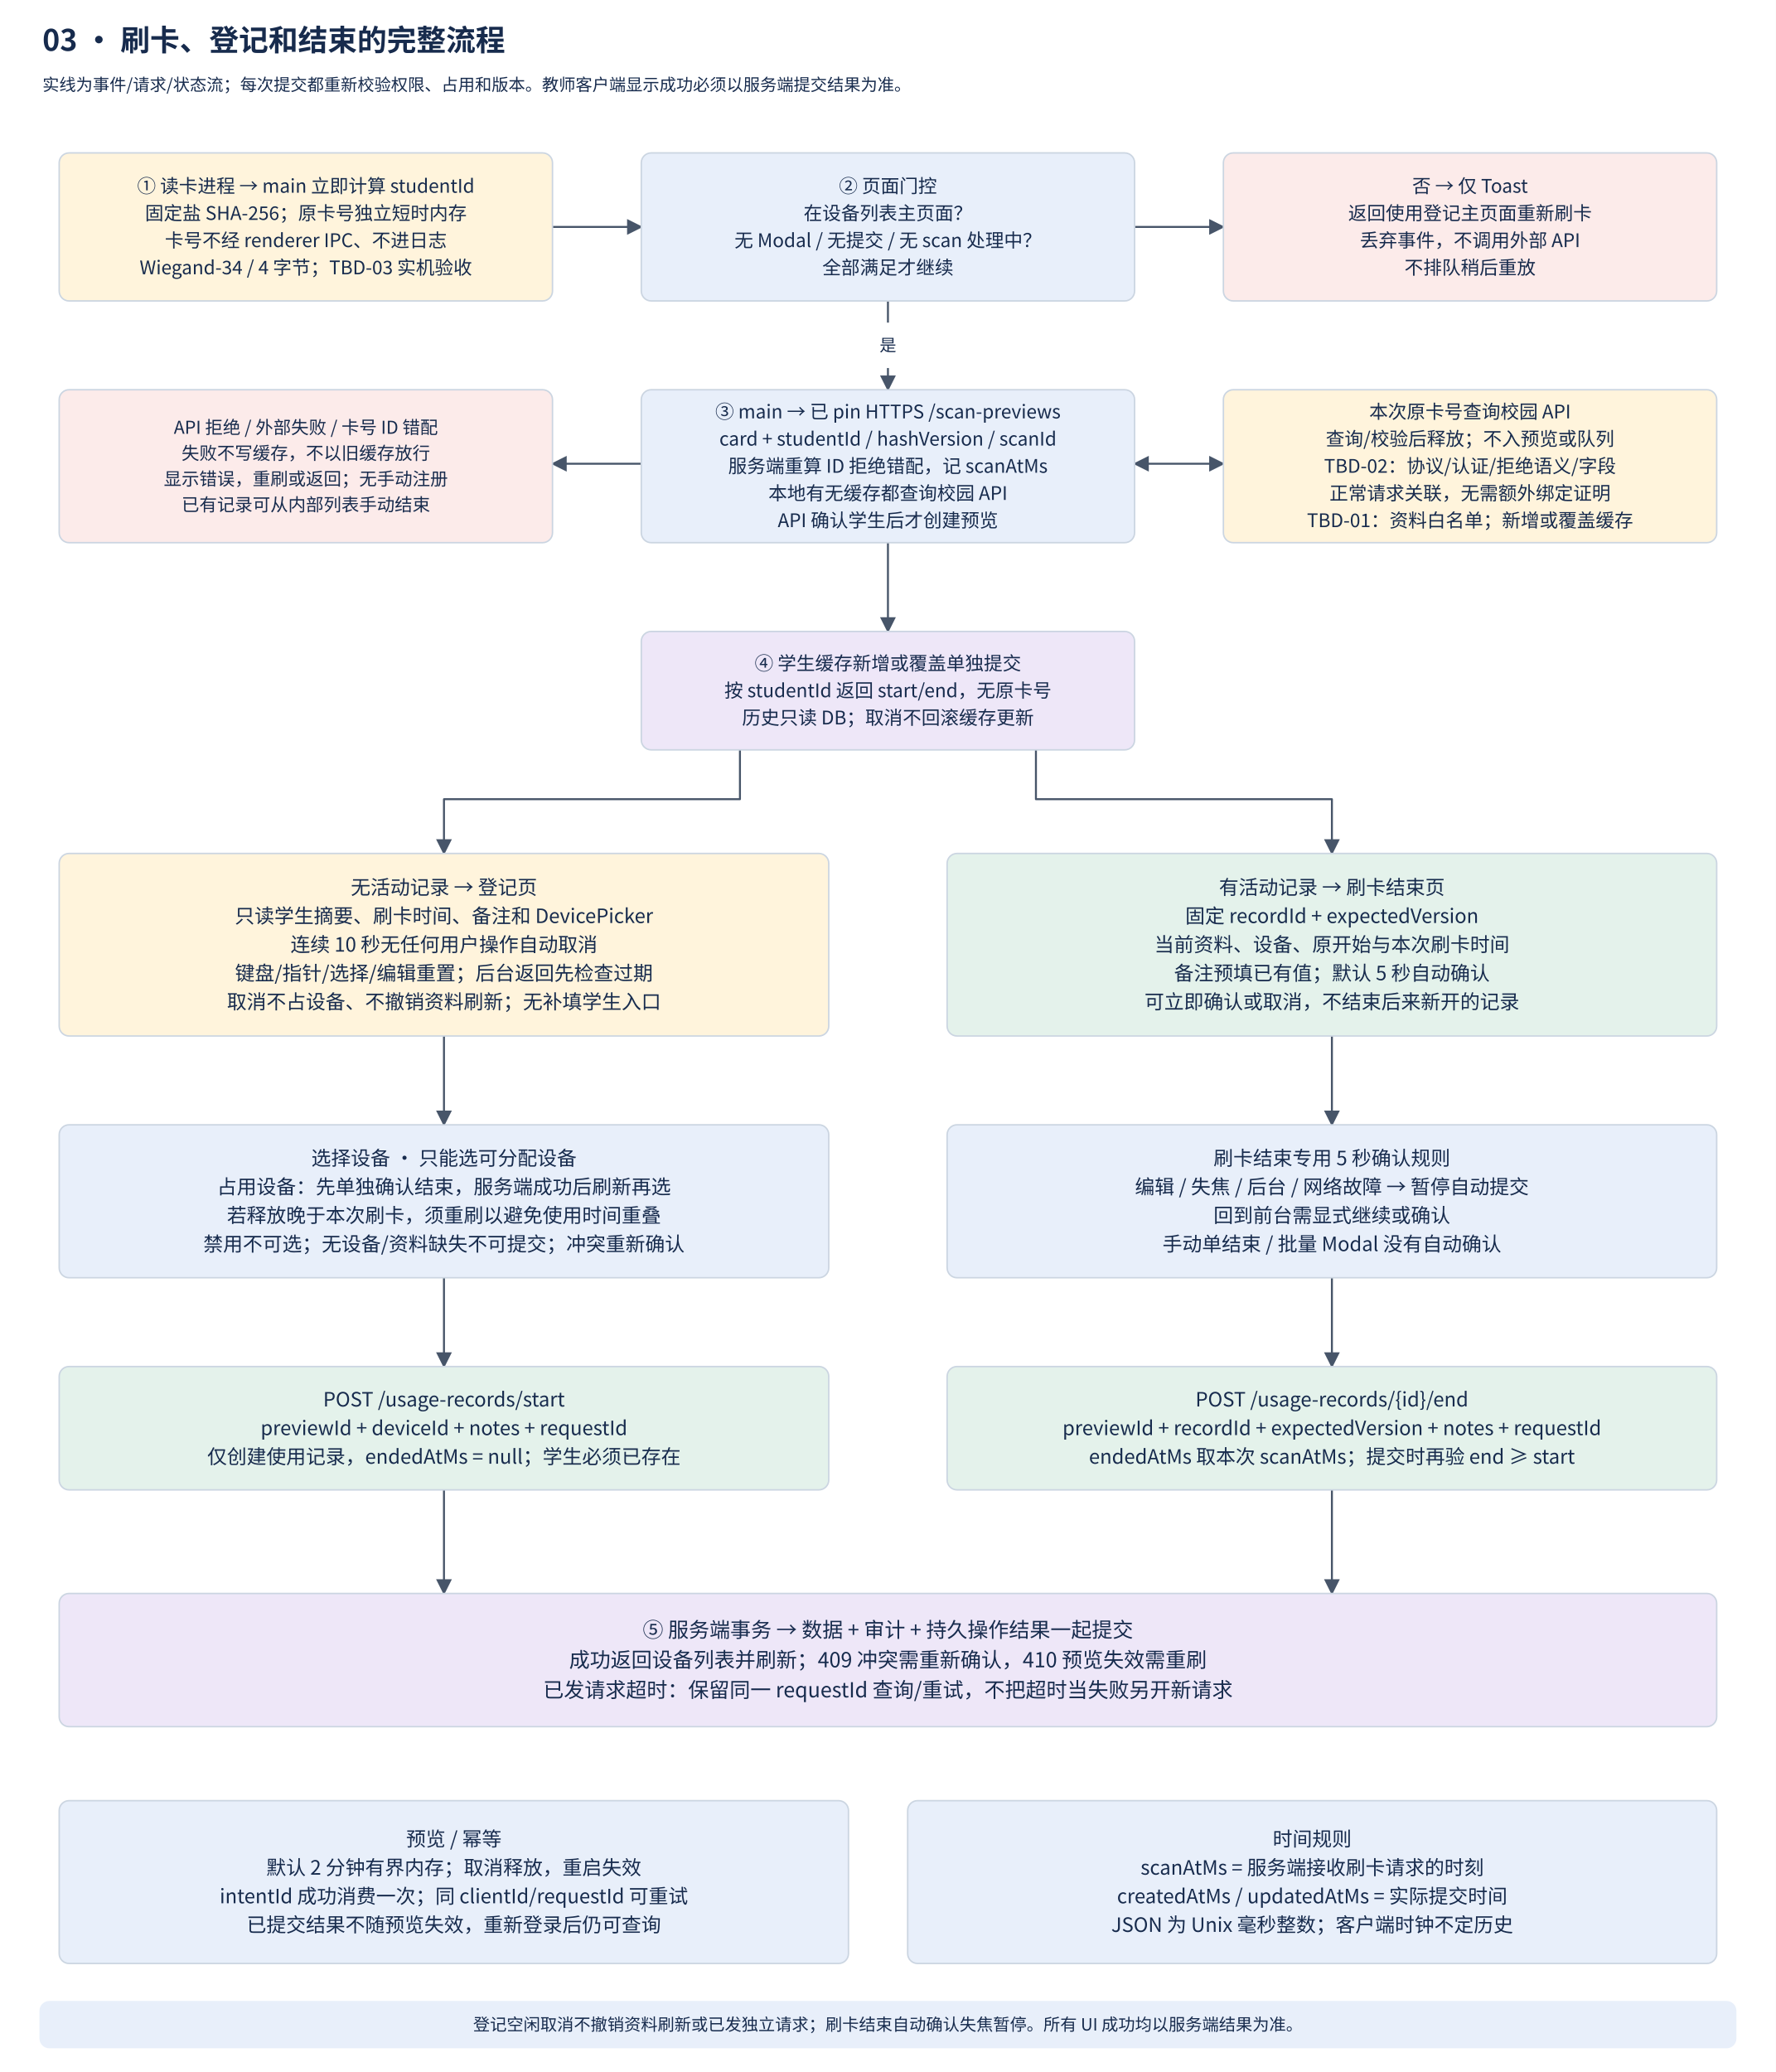
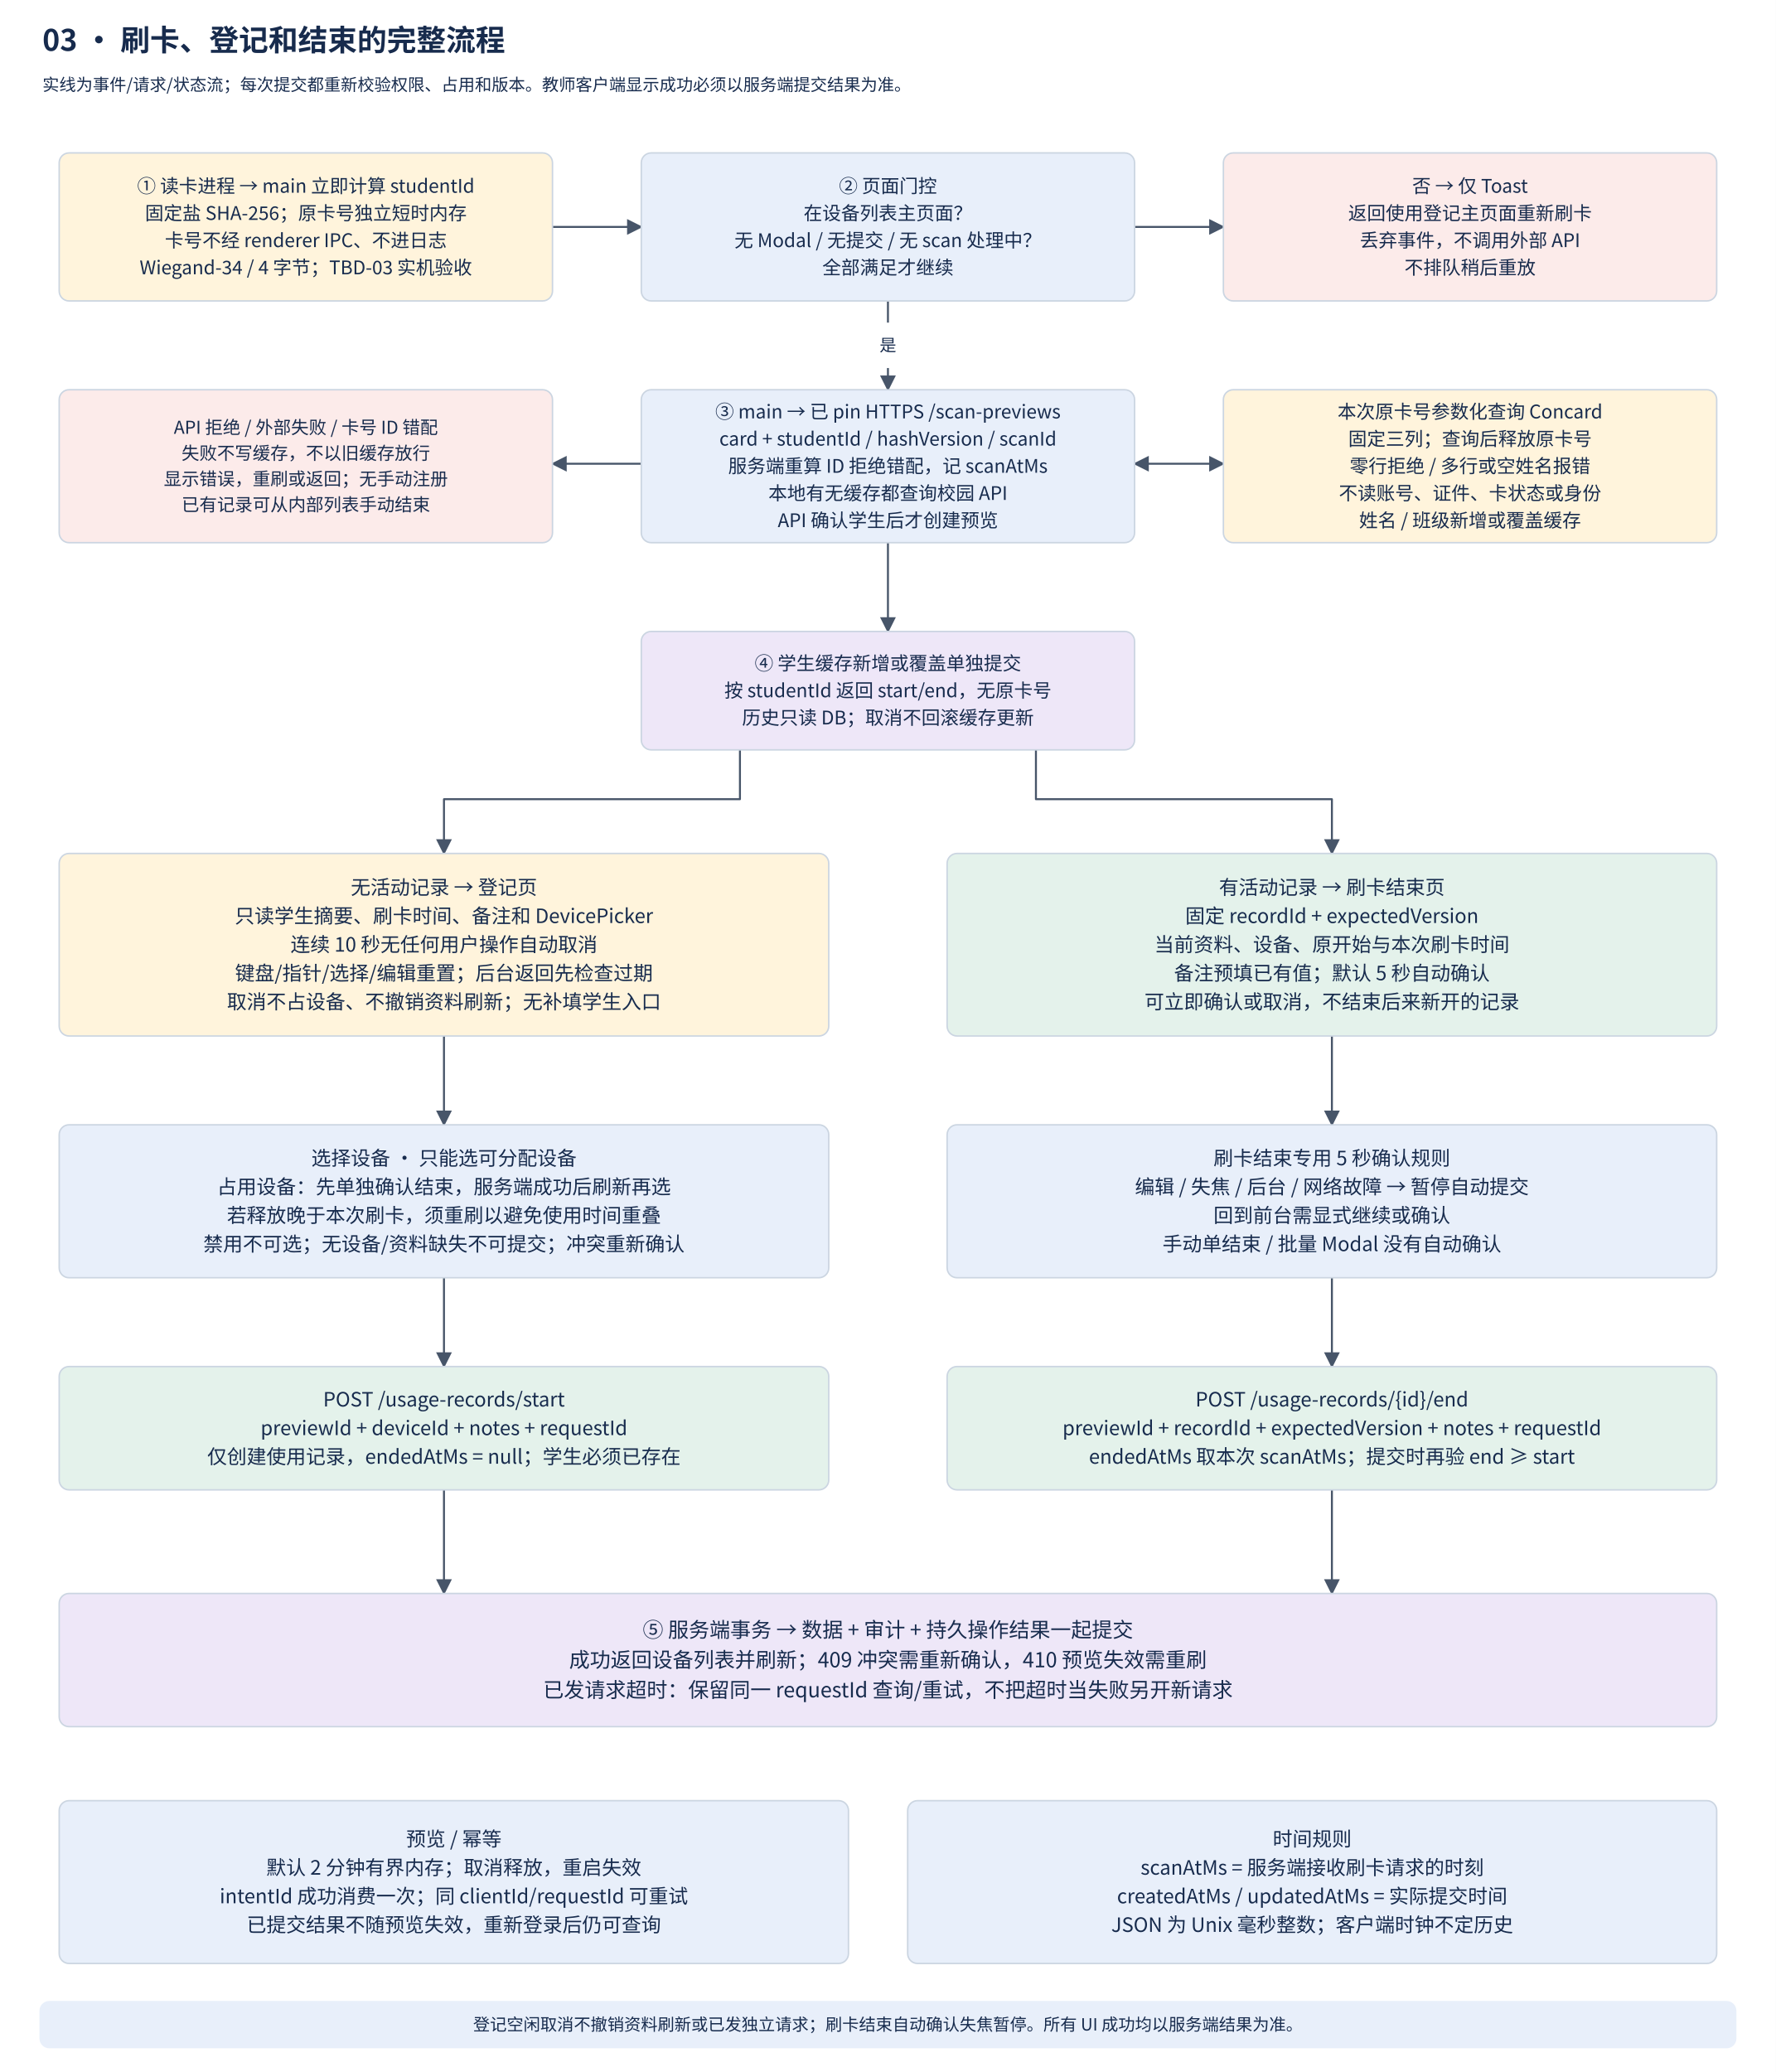
<svg xmlns="http://www.w3.org/2000/svg" width="1800" height="2100" viewBox="0 0 1800 2100" role="img" aria-labelledby="title desc">
  <defs>
    <marker id="arrow" viewBox="0 0 10 10" refX="9" refY="5" markerWidth="8" markerHeight="8" orient="auto-start-reverse">
      <path d="M 0 0 L 10 5 L 0 10 z" fill="#475569" />
    </marker>
  </defs>
  <rect width="1800" height="2100" fill="#ffffff" />
  <polyline points="560,230 650,230" fill="none" stroke="#475569" stroke-width="2" stroke-linejoin="round" marker-end="url(#arrow)" />
  <polyline points="1150,230 1240,230" fill="none" stroke="#475569" stroke-width="2" stroke-linejoin="round" marker-end="url(#arrow)" />
  <polyline points="900.0,305 900.0,395" fill="none" stroke="#475569" stroke-width="2" stroke-linejoin="round" marker-end="url(#arrow)" />
  <polyline points="1150,470 1240,470" fill="none" stroke="#475569" stroke-width="2" stroke-linejoin="round" marker-end="url(#arrow)" marker-start="url(#arrow)" />
  <polyline points="650,470 560,470" fill="none" stroke="#475569" stroke-width="2" stroke-linejoin="round" marker-end="url(#arrow)" />
  <polyline points="900.0,550 900.0,640" fill="none" stroke="#475569" stroke-width="2" stroke-linejoin="round" marker-end="url(#arrow)" />
  <polyline points="750,760 750,810 450,810 450,865" fill="none" stroke="#475569" stroke-width="2" stroke-linejoin="round" marker-end="url(#arrow)" />
  <polyline points="1050,760 1050,810 1350,810 1350,865" fill="none" stroke="#475569" stroke-width="2" stroke-linejoin="round" marker-end="url(#arrow)" />
  <polyline points="450.0,1050 450.0,1140" fill="none" stroke="#475569" stroke-width="2" stroke-linejoin="round" marker-end="url(#arrow)" />
  <polyline points="1350.0,1050 1350.0,1140" fill="none" stroke="#475569" stroke-width="2" stroke-linejoin="round" marker-end="url(#arrow)" />
  <polyline points="450.0,1295 450.0,1385" fill="none" stroke="#475569" stroke-width="2" stroke-linejoin="round" marker-end="url(#arrow)" />
  <polyline points="1350.0,1295 1350.0,1385" fill="none" stroke="#475569" stroke-width="2" stroke-linejoin="round" marker-end="url(#arrow)" />
  <polyline points="450,1510 450,1615" fill="none" stroke="#475569" stroke-width="2" stroke-linejoin="round" marker-end="url(#arrow)" />
  <polyline points="1350,1510 1350,1615" fill="none" stroke="#475569" stroke-width="2" stroke-linejoin="round" marker-end="url(#arrow)" />
  <text x="43" y="51.5" text-anchor="start" font-family="Microsoft YaHei, Noto Sans CJK SC, sans-serif" font-size="30" font-weight="600" fill="#172b4d">03 · 刷卡、登记和结束的完整流程</text>
  <text x="43" y="91.95" text-anchor="start" font-family="Microsoft YaHei, Noto Sans CJK SC, sans-serif" font-size="17" font-weight="400" fill="#172b4d">实线为事件/请求/状态流；每次提交都重新校验权限、占用和版本。教师客户端显示成功必须以服务端提交结果为准。</text>
  <rect x="60" y="155" width="500" height="150" rx="10" fill="#fff4dc" stroke="#cbd5e1" stroke-width="1.5" />
  <text x="310.0" y="195.325" text-anchor="middle" font-family="Microsoft YaHei, Noto Sans CJK SC, sans-serif" font-size="19" font-weight="400" fill="#172b4d">① 读卡进程 → main 立即计算 studentId</text>
  <text x="310.0" y="222.875" text-anchor="middle" font-family="Microsoft YaHei, Noto Sans CJK SC, sans-serif" font-size="19" font-weight="400" fill="#172b4d">固定盐 SHA-256；原卡号独立短时内存</text>
  <text x="310.0" y="250.425" text-anchor="middle" font-family="Microsoft YaHei, Noto Sans CJK SC, sans-serif" font-size="19" font-weight="400" fill="#172b4d">卡号不经 renderer IPC、不进日志</text>
  <text x="310.0" y="277.975" text-anchor="middle" font-family="Microsoft YaHei, Noto Sans CJK SC, sans-serif" font-size="19" font-weight="400" fill="#172b4d">Wiegand-34 / 4 字节；TBD-03 实机验收</text>
  <rect x="650" y="155" width="500" height="150" rx="10" fill="#e8effa" stroke="#cbd5e1" stroke-width="1.5" />
  <text x="900.0" y="195.325" text-anchor="middle" font-family="Microsoft YaHei, Noto Sans CJK SC, sans-serif" font-size="19" font-weight="400" fill="#172b4d">② 页面门控</text>
  <text x="900.0" y="222.875" text-anchor="middle" font-family="Microsoft YaHei, Noto Sans CJK SC, sans-serif" font-size="19" font-weight="400" fill="#172b4d">在设备列表主页面？</text>
  <text x="900.0" y="250.425" text-anchor="middle" font-family="Microsoft YaHei, Noto Sans CJK SC, sans-serif" font-size="19" font-weight="400" fill="#172b4d">无 Modal / 无提交 / 无 scan 处理中？</text>
  <text x="900.0" y="277.975" text-anchor="middle" font-family="Microsoft YaHei, Noto Sans CJK SC, sans-serif" font-size="19" font-weight="400" fill="#172b4d">全部满足才继续</text>
  <rect x="1240" y="155" width="500" height="150" rx="10" fill="#fcebea" stroke="#cbd5e1" stroke-width="1.5" />
  <text x="1490.0" y="195.325" text-anchor="middle" font-family="Microsoft YaHei, Noto Sans CJK SC, sans-serif" font-size="19" font-weight="400" fill="#172b4d">否 → 仅 Toast</text>
  <text x="1490.0" y="222.875" text-anchor="middle" font-family="Microsoft YaHei, Noto Sans CJK SC, sans-serif" font-size="19" font-weight="400" fill="#172b4d">返回使用登记主页面重新刷卡</text>
  <text x="1490.0" y="250.425" text-anchor="middle" font-family="Microsoft YaHei, Noto Sans CJK SC, sans-serif" font-size="19" font-weight="400" fill="#172b4d">丢弃事件，不调用外部 API</text>
  <text x="1490.0" y="277.975" text-anchor="middle" font-family="Microsoft YaHei, Noto Sans CJK SC, sans-serif" font-size="19" font-weight="400" fill="#172b4d">不排队稍后重放</text>
  <rect x="650" y="395" width="500" height="155" rx="10" fill="#e8effa" stroke="#cbd5e1" stroke-width="1.5" />
  <text x="900.0" y="424.05" text-anchor="middle" font-family="Microsoft YaHei, Noto Sans CJK SC, sans-serif" font-size="19" font-weight="400" fill="#172b4d">③ main → 已 pin HTTPS /scan-previews</text>
  <text x="900.0" y="451.6" text-anchor="middle" font-family="Microsoft YaHei, Noto Sans CJK SC, sans-serif" font-size="19" font-weight="400" fill="#172b4d">card + studentId / hashVersion / scanId</text>
  <text x="900.0" y="479.15" text-anchor="middle" font-family="Microsoft YaHei, Noto Sans CJK SC, sans-serif" font-size="19" font-weight="400" fill="#172b4d">服务端重算 ID 拒绝错配，记 scanAtMs</text>
  <text x="900.0" y="506.7" text-anchor="middle" font-family="Microsoft YaHei, Noto Sans CJK SC, sans-serif" font-size="19" font-weight="400" fill="#172b4d">本地有无缓存都查询校园 API</text>
  <text x="900.0" y="534.25" text-anchor="middle" font-family="Microsoft YaHei, Noto Sans CJK SC, sans-serif" font-size="19" font-weight="400" fill="#172b4d">API 确认学生后才创建预览</text>
  <rect x="730.0" y="327.0" width="340" height="46" rx="10" fill="#ffffff" stroke="none" stroke-width="1.5" />
  <text x="900.0" y="355.95" text-anchor="middle" font-family="Microsoft YaHei, Noto Sans CJK SC, sans-serif" font-size="17" font-weight="400" fill="#172b4d">是</text>
  <rect x="1240" y="395" width="500" height="155" rx="10" fill="#fff4dc" stroke="#cbd5e1" stroke-width="1.5" />
-   <text x="1490.0" y="424.05" text-anchor="middle" font-family="Microsoft YaHei, Noto Sans CJK SC, sans-serif" font-size="19" font-weight="400" fill="#172b4d">本次原卡号查询校园 API</text>
-   <text x="1490.0" y="451.6" text-anchor="middle" font-family="Microsoft YaHei, Noto Sans CJK SC, sans-serif" font-size="19" font-weight="400" fill="#172b4d">查询/校验后释放；不入预览或队列</text>
-   <text x="1490.0" y="479.15" text-anchor="middle" font-family="Microsoft YaHei, Noto Sans CJK SC, sans-serif" font-size="19" font-weight="400" fill="#172b4d">TBD-02：协议/认证/拒绝语义/字段</text>
-   <text x="1490.0" y="506.7" text-anchor="middle" font-family="Microsoft YaHei, Noto Sans CJK SC, sans-serif" font-size="19" font-weight="400" fill="#172b4d">正常请求关联，无需额外绑定证明</text>
-   <text x="1490.0" y="534.25" text-anchor="middle" font-family="Microsoft YaHei, Noto Sans CJK SC, sans-serif" font-size="19" font-weight="400" fill="#172b4d">TBD-01：资料白名单；新增或覆盖缓存</text>
+   <text x="1490.0" y="424.05" text-anchor="middle" font-family="Microsoft YaHei, Noto Sans CJK SC, sans-serif" font-size="19" font-weight="400" fill="#172b4d">本次原卡号参数化查询 Concard</text>
+   <text x="1490.0" y="451.6" text-anchor="middle" font-family="Microsoft YaHei, Noto Sans CJK SC, sans-serif" font-size="19" font-weight="400" fill="#172b4d">固定三列；查询后释放原卡号</text>
+   <text x="1490.0" y="479.15" text-anchor="middle" font-family="Microsoft YaHei, Noto Sans CJK SC, sans-serif" font-size="19" font-weight="400" fill="#172b4d">零行拒绝 / 多行或空姓名报错</text>
+   <text x="1490.0" y="506.7" text-anchor="middle" font-family="Microsoft YaHei, Noto Sans CJK SC, sans-serif" font-size="19" font-weight="400" fill="#172b4d">不读账号、证件、卡状态或身份</text>
+   <text x="1490.0" y="534.25" text-anchor="middle" font-family="Microsoft YaHei, Noto Sans CJK SC, sans-serif" font-size="19" font-weight="400" fill="#172b4d">姓名 / 班级新增或覆盖缓存</text>
  <rect x="60" y="395" width="500" height="155" rx="10" fill="#fcebea" stroke="#cbd5e1" stroke-width="1.5" />
  <text x="310.0" y="439.65" text-anchor="middle" font-family="Microsoft YaHei, Noto Sans CJK SC, sans-serif" font-size="18" font-weight="400" fill="#172b4d">API 拒绝 / 外部失败 / 卡号 ID 错配</text>
  <text x="310.0" y="465.75" text-anchor="middle" font-family="Microsoft YaHei, Noto Sans CJK SC, sans-serif" font-size="18" font-weight="400" fill="#172b4d">失败不写缓存，不以旧缓存放行</text>
  <text x="310.0" y="491.85" text-anchor="middle" font-family="Microsoft YaHei, Noto Sans CJK SC, sans-serif" font-size="18" font-weight="400" fill="#172b4d">显示错误，重刷或返回；无手动注册</text>
  <text x="310.0" y="517.95" text-anchor="middle" font-family="Microsoft YaHei, Noto Sans CJK SC, sans-serif" font-size="18" font-weight="400" fill="#172b4d">已有记录可从内部列表手动结束</text>
  <rect x="650" y="640" width="500" height="120" rx="10" fill="#eee7f8" stroke="#cbd5e1" stroke-width="1.5" />
  <text x="900.0" y="679.1" text-anchor="middle" font-family="Microsoft YaHei, Noto Sans CJK SC, sans-serif" font-size="19" font-weight="400" fill="#172b4d">④ 学生缓存新增或覆盖单独提交</text>
  <text x="900.0" y="706.65" text-anchor="middle" font-family="Microsoft YaHei, Noto Sans CJK SC, sans-serif" font-size="19" font-weight="400" fill="#172b4d">按 studentId 返回 start/end，无原卡号</text>
  <text x="900.0" y="734.2" text-anchor="middle" font-family="Microsoft YaHei, Noto Sans CJK SC, sans-serif" font-size="19" font-weight="400" fill="#172b4d">历史只读 DB；取消不回滚缓存更新</text>
  <rect x="60" y="865" width="780" height="185" rx="10" fill="#fff4dc" stroke="#cbd5e1" stroke-width="1.5" />
  <text x="450.0" y="906.5" text-anchor="middle" font-family="Microsoft YaHei, Noto Sans CJK SC, sans-serif" font-size="20" font-weight="400" fill="#172b4d">无活动记录 → 登记页</text>
  <text x="450.0" y="935.5" text-anchor="middle" font-family="Microsoft YaHei, Noto Sans CJK SC, sans-serif" font-size="20" font-weight="400" fill="#172b4d">只读学生摘要、刷卡时间、备注和 DevicePicker</text>
  <text x="450.0" y="964.5" text-anchor="middle" font-family="Microsoft YaHei, Noto Sans CJK SC, sans-serif" font-size="20" font-weight="400" fill="#172b4d">连续 10 秒无任何用户操作自动取消</text>
  <text x="450.0" y="993.5" text-anchor="middle" font-family="Microsoft YaHei, Noto Sans CJK SC, sans-serif" font-size="20" font-weight="400" fill="#172b4d">键盘/指针/选择/编辑重置；后台返回先检查过期</text>
  <text x="450.0" y="1022.5" text-anchor="middle" font-family="Microsoft YaHei, Noto Sans CJK SC, sans-serif" font-size="20" font-weight="400" fill="#172b4d">取消不占设备、不撤销资料刷新；无补填学生入口</text>
  <rect x="960" y="865" width="780" height="185" rx="10" fill="#e4f2eb" stroke="#cbd5e1" stroke-width="1.5" />
  <text x="1350.0" y="906.5" text-anchor="middle" font-family="Microsoft YaHei, Noto Sans CJK SC, sans-serif" font-size="20" font-weight="400" fill="#172b4d">有活动记录 → 刷卡结束页</text>
  <text x="1350.0" y="935.5" text-anchor="middle" font-family="Microsoft YaHei, Noto Sans CJK SC, sans-serif" font-size="20" font-weight="400" fill="#172b4d">固定 recordId + expectedVersion</text>
  <text x="1350.0" y="964.5" text-anchor="middle" font-family="Microsoft YaHei, Noto Sans CJK SC, sans-serif" font-size="20" font-weight="400" fill="#172b4d">当前资料、设备、原开始与本次刷卡时间</text>
  <text x="1350.0" y="993.5" text-anchor="middle" font-family="Microsoft YaHei, Noto Sans CJK SC, sans-serif" font-size="20" font-weight="400" fill="#172b4d">备注预填已有值；默认 5 秒自动确认</text>
  <text x="1350.0" y="1022.5" text-anchor="middle" font-family="Microsoft YaHei, Noto Sans CJK SC, sans-serif" font-size="20" font-weight="400" fill="#172b4d">可立即确认或取消，不结束后来新开的记录</text>
  <rect x="60" y="1140" width="780" height="155" rx="10" fill="#e8effa" stroke="#cbd5e1" stroke-width="1.5" />
  <text x="450.0" y="1181.0" text-anchor="middle" font-family="Microsoft YaHei, Noto Sans CJK SC, sans-serif" font-size="20" font-weight="400" fill="#172b4d">选择设备 · 只能选可分配设备</text>
  <text x="450.0" y="1210.0" text-anchor="middle" font-family="Microsoft YaHei, Noto Sans CJK SC, sans-serif" font-size="20" font-weight="400" fill="#172b4d">占用设备：先单独确认结束，服务端成功后刷新再选</text>
  <text x="450.0" y="1239.0" text-anchor="middle" font-family="Microsoft YaHei, Noto Sans CJK SC, sans-serif" font-size="20" font-weight="400" fill="#172b4d">若释放晚于本次刷卡，须重刷以避免使用时间重叠</text>
  <text x="450.0" y="1268.0" text-anchor="middle" font-family="Microsoft YaHei, Noto Sans CJK SC, sans-serif" font-size="20" font-weight="400" fill="#172b4d">禁用不可选；无设备/资料缺失不可提交；冲突重新确认</text>
  <rect x="960" y="1140" width="780" height="155" rx="10" fill="#e8effa" stroke="#cbd5e1" stroke-width="1.5" />
  <text x="1350.0" y="1181.0" text-anchor="middle" font-family="Microsoft YaHei, Noto Sans CJK SC, sans-serif" font-size="20" font-weight="400" fill="#172b4d">刷卡结束专用 5 秒确认规则</text>
  <text x="1350.0" y="1210.0" text-anchor="middle" font-family="Microsoft YaHei, Noto Sans CJK SC, sans-serif" font-size="20" font-weight="400" fill="#172b4d">编辑 / 失焦 / 后台 / 网络故障 → 暂停自动提交</text>
  <text x="1350.0" y="1239.0" text-anchor="middle" font-family="Microsoft YaHei, Noto Sans CJK SC, sans-serif" font-size="20" font-weight="400" fill="#172b4d">回到前台需显式继续或确认</text>
  <text x="1350.0" y="1268.0" text-anchor="middle" font-family="Microsoft YaHei, Noto Sans CJK SC, sans-serif" font-size="20" font-weight="400" fill="#172b4d">手动单结束 / 批量 Modal 没有自动确认</text>
  <rect x="60" y="1385" width="780" height="125" rx="10" fill="#e4f2eb" stroke="#cbd5e1" stroke-width="1.5" />
  <text x="450.0" y="1425.5" text-anchor="middle" font-family="Microsoft YaHei, Noto Sans CJK SC, sans-serif" font-size="20" font-weight="400" fill="#172b4d">POST /usage-records/start</text>
  <text x="450.0" y="1454.5" text-anchor="middle" font-family="Microsoft YaHei, Noto Sans CJK SC, sans-serif" font-size="20" font-weight="400" fill="#172b4d">previewId + deviceId + notes + requestId</text>
  <text x="450.0" y="1483.5" text-anchor="middle" font-family="Microsoft YaHei, Noto Sans CJK SC, sans-serif" font-size="20" font-weight="400" fill="#172b4d">仅创建使用记录，endedAtMs = null；学生必须已存在</text>
  <rect x="960" y="1385" width="780" height="125" rx="10" fill="#e4f2eb" stroke="#cbd5e1" stroke-width="1.5" />
  <text x="1350.0" y="1425.5" text-anchor="middle" font-family="Microsoft YaHei, Noto Sans CJK SC, sans-serif" font-size="20" font-weight="400" fill="#172b4d">POST /usage-records/{id}/end</text>
  <text x="1350.0" y="1454.5" text-anchor="middle" font-family="Microsoft YaHei, Noto Sans CJK SC, sans-serif" font-size="20" font-weight="400" fill="#172b4d">previewId + recordId + expectedVersion + notes + requestId</text>
  <text x="1350.0" y="1483.5" text-anchor="middle" font-family="Microsoft YaHei, Noto Sans CJK SC, sans-serif" font-size="20" font-weight="400" fill="#172b4d">endedAtMs 取本次 scanAtMs；提交时再验 end ≥ start</text>
  <rect x="60" y="1615" width="1680" height="135" rx="10" fill="#eee7f8" stroke="#cbd5e1" stroke-width="1.5" />
  <text x="900.0" y="1659.4" text-anchor="middle" font-family="Microsoft YaHei, Noto Sans CJK SC, sans-serif" font-size="21" font-weight="400" fill="#172b4d">⑤ 服务端事务 → 数据 + 审计 + 持久操作结果一起提交</text>
  <text x="900.0" y="1689.85" text-anchor="middle" font-family="Microsoft YaHei, Noto Sans CJK SC, sans-serif" font-size="21" font-weight="400" fill="#172b4d">成功返回设备列表并刷新；409 冲突需重新确认，410 预览失效需重刷</text>
  <text x="900.0" y="1720.3" text-anchor="middle" font-family="Microsoft YaHei, Noto Sans CJK SC, sans-serif" font-size="21" font-weight="400" fill="#172b4d">已发请求超时：保留同一 requestId 查询/重试，不把超时当失败另开新请求</text>
  <rect x="60" y="1825" width="800" height="165" rx="10" fill="#e8effa" stroke="#cbd5e1" stroke-width="1.5" />
  <text x="460.0" y="1871.0" text-anchor="middle" font-family="Microsoft YaHei, Noto Sans CJK SC, sans-serif" font-size="20" font-weight="400" fill="#172b4d">预览 / 幂等</text>
  <text x="460.0" y="1900.0" text-anchor="middle" font-family="Microsoft YaHei, Noto Sans CJK SC, sans-serif" font-size="20" font-weight="400" fill="#172b4d">默认 2 分钟有界内存；取消释放，重启失效</text>
  <text x="460.0" y="1929.0" text-anchor="middle" font-family="Microsoft YaHei, Noto Sans CJK SC, sans-serif" font-size="20" font-weight="400" fill="#172b4d">intentId 成功消费一次；同 clientId/requestId 可重试</text>
  <text x="460.0" y="1958.0" text-anchor="middle" font-family="Microsoft YaHei, Noto Sans CJK SC, sans-serif" font-size="20" font-weight="400" fill="#172b4d">已提交结果不随预览失效，重新登录后仍可查询</text>
  <rect x="920" y="1825" width="820" height="165" rx="10" fill="#e8effa" stroke="#cbd5e1" stroke-width="1.5" />
  <text x="1330.0" y="1871.0" text-anchor="middle" font-family="Microsoft YaHei, Noto Sans CJK SC, sans-serif" font-size="20" font-weight="400" fill="#172b4d">时间规则</text>
  <text x="1330.0" y="1900.0" text-anchor="middle" font-family="Microsoft YaHei, Noto Sans CJK SC, sans-serif" font-size="20" font-weight="400" fill="#172b4d">scanAtMs = 服务端接收刷卡请求的时刻</text>
  <text x="1330.0" y="1929.0" text-anchor="middle" font-family="Microsoft YaHei, Noto Sans CJK SC, sans-serif" font-size="20" font-weight="400" fill="#172b4d">createdAtMs / updatedAtMs = 实际提交时间</text>
  <text x="1330.0" y="1958.0" text-anchor="middle" font-family="Microsoft YaHei, Noto Sans CJK SC, sans-serif" font-size="20" font-weight="400" fill="#172b4d">JSON 为 Unix 毫秒整数；客户端时钟不定历史</text>
  <rect x="40" y="2028" width="1720" height="48" rx="10" fill="#e8effa" stroke="none" stroke-width="1.5" />
  <text x="900.0" y="2057.95" text-anchor="middle" font-family="Microsoft YaHei, Noto Sans CJK SC, sans-serif" font-size="17" font-weight="400" fill="#172b4d">登记空闲取消不撤销资料刷新或已发独立请求；刷卡结束自动确认失焦暂停。所有 UI 成功均以服务端结果为准。</text>
</svg>
